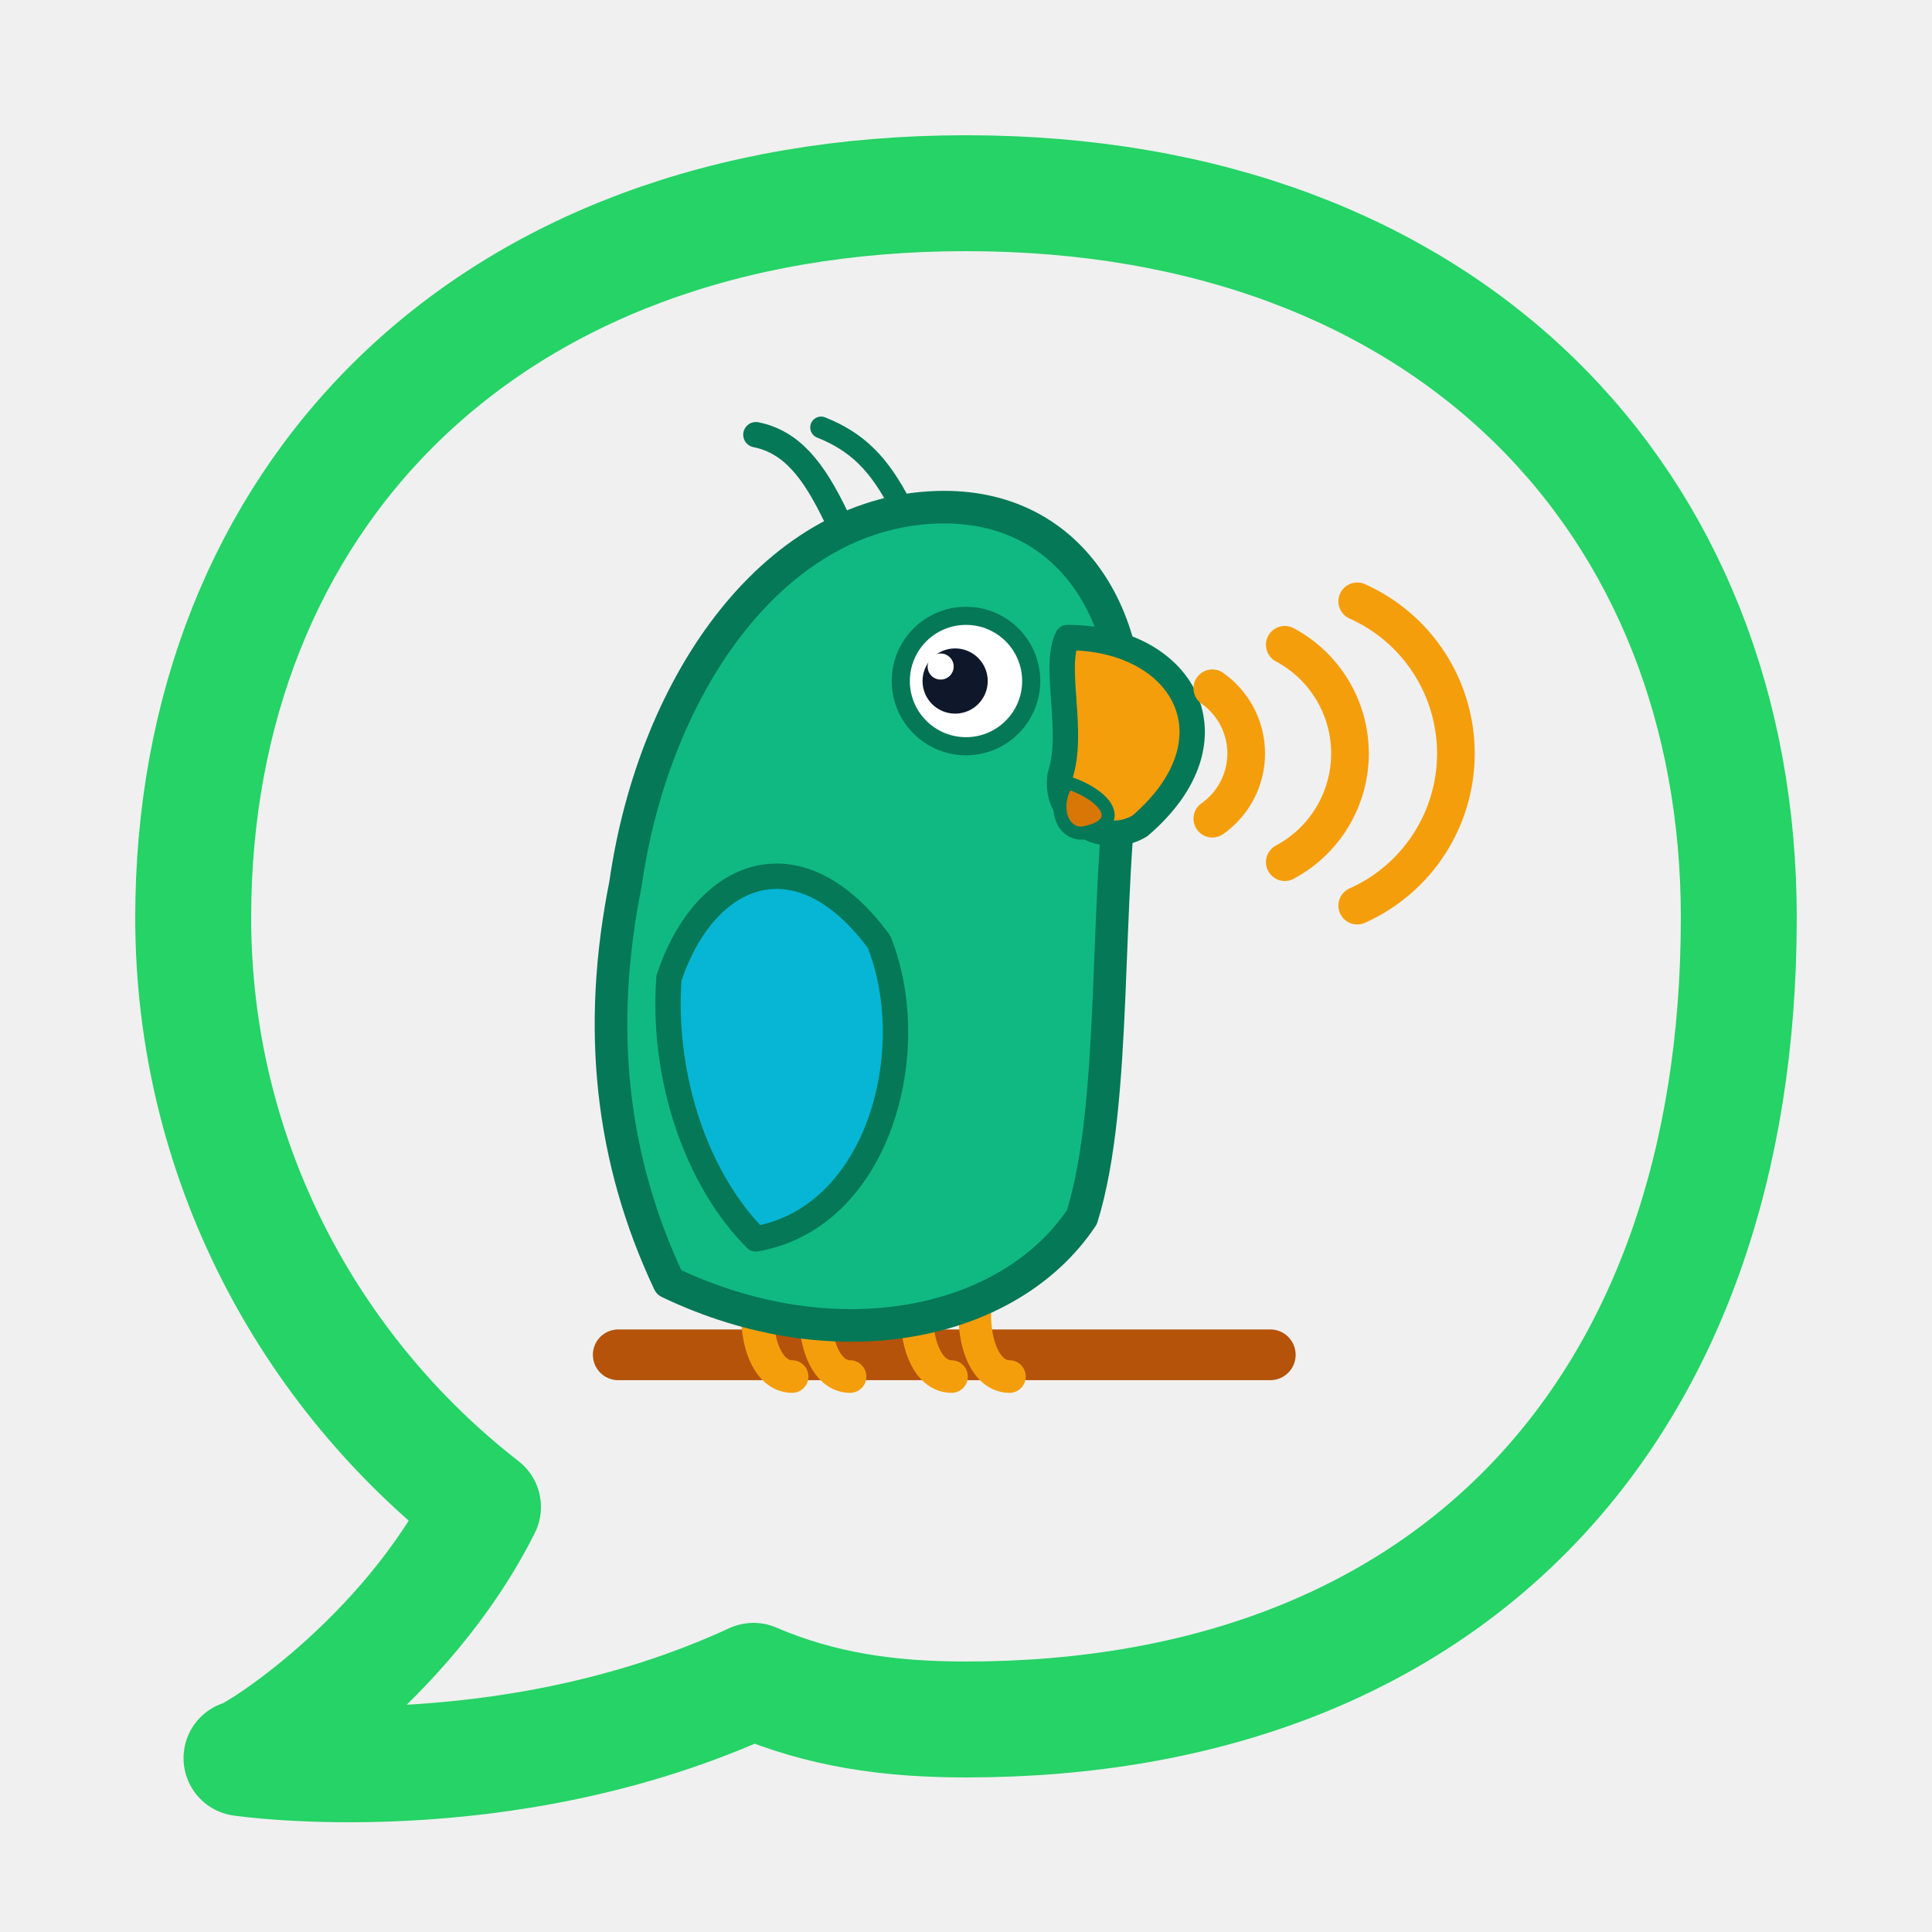
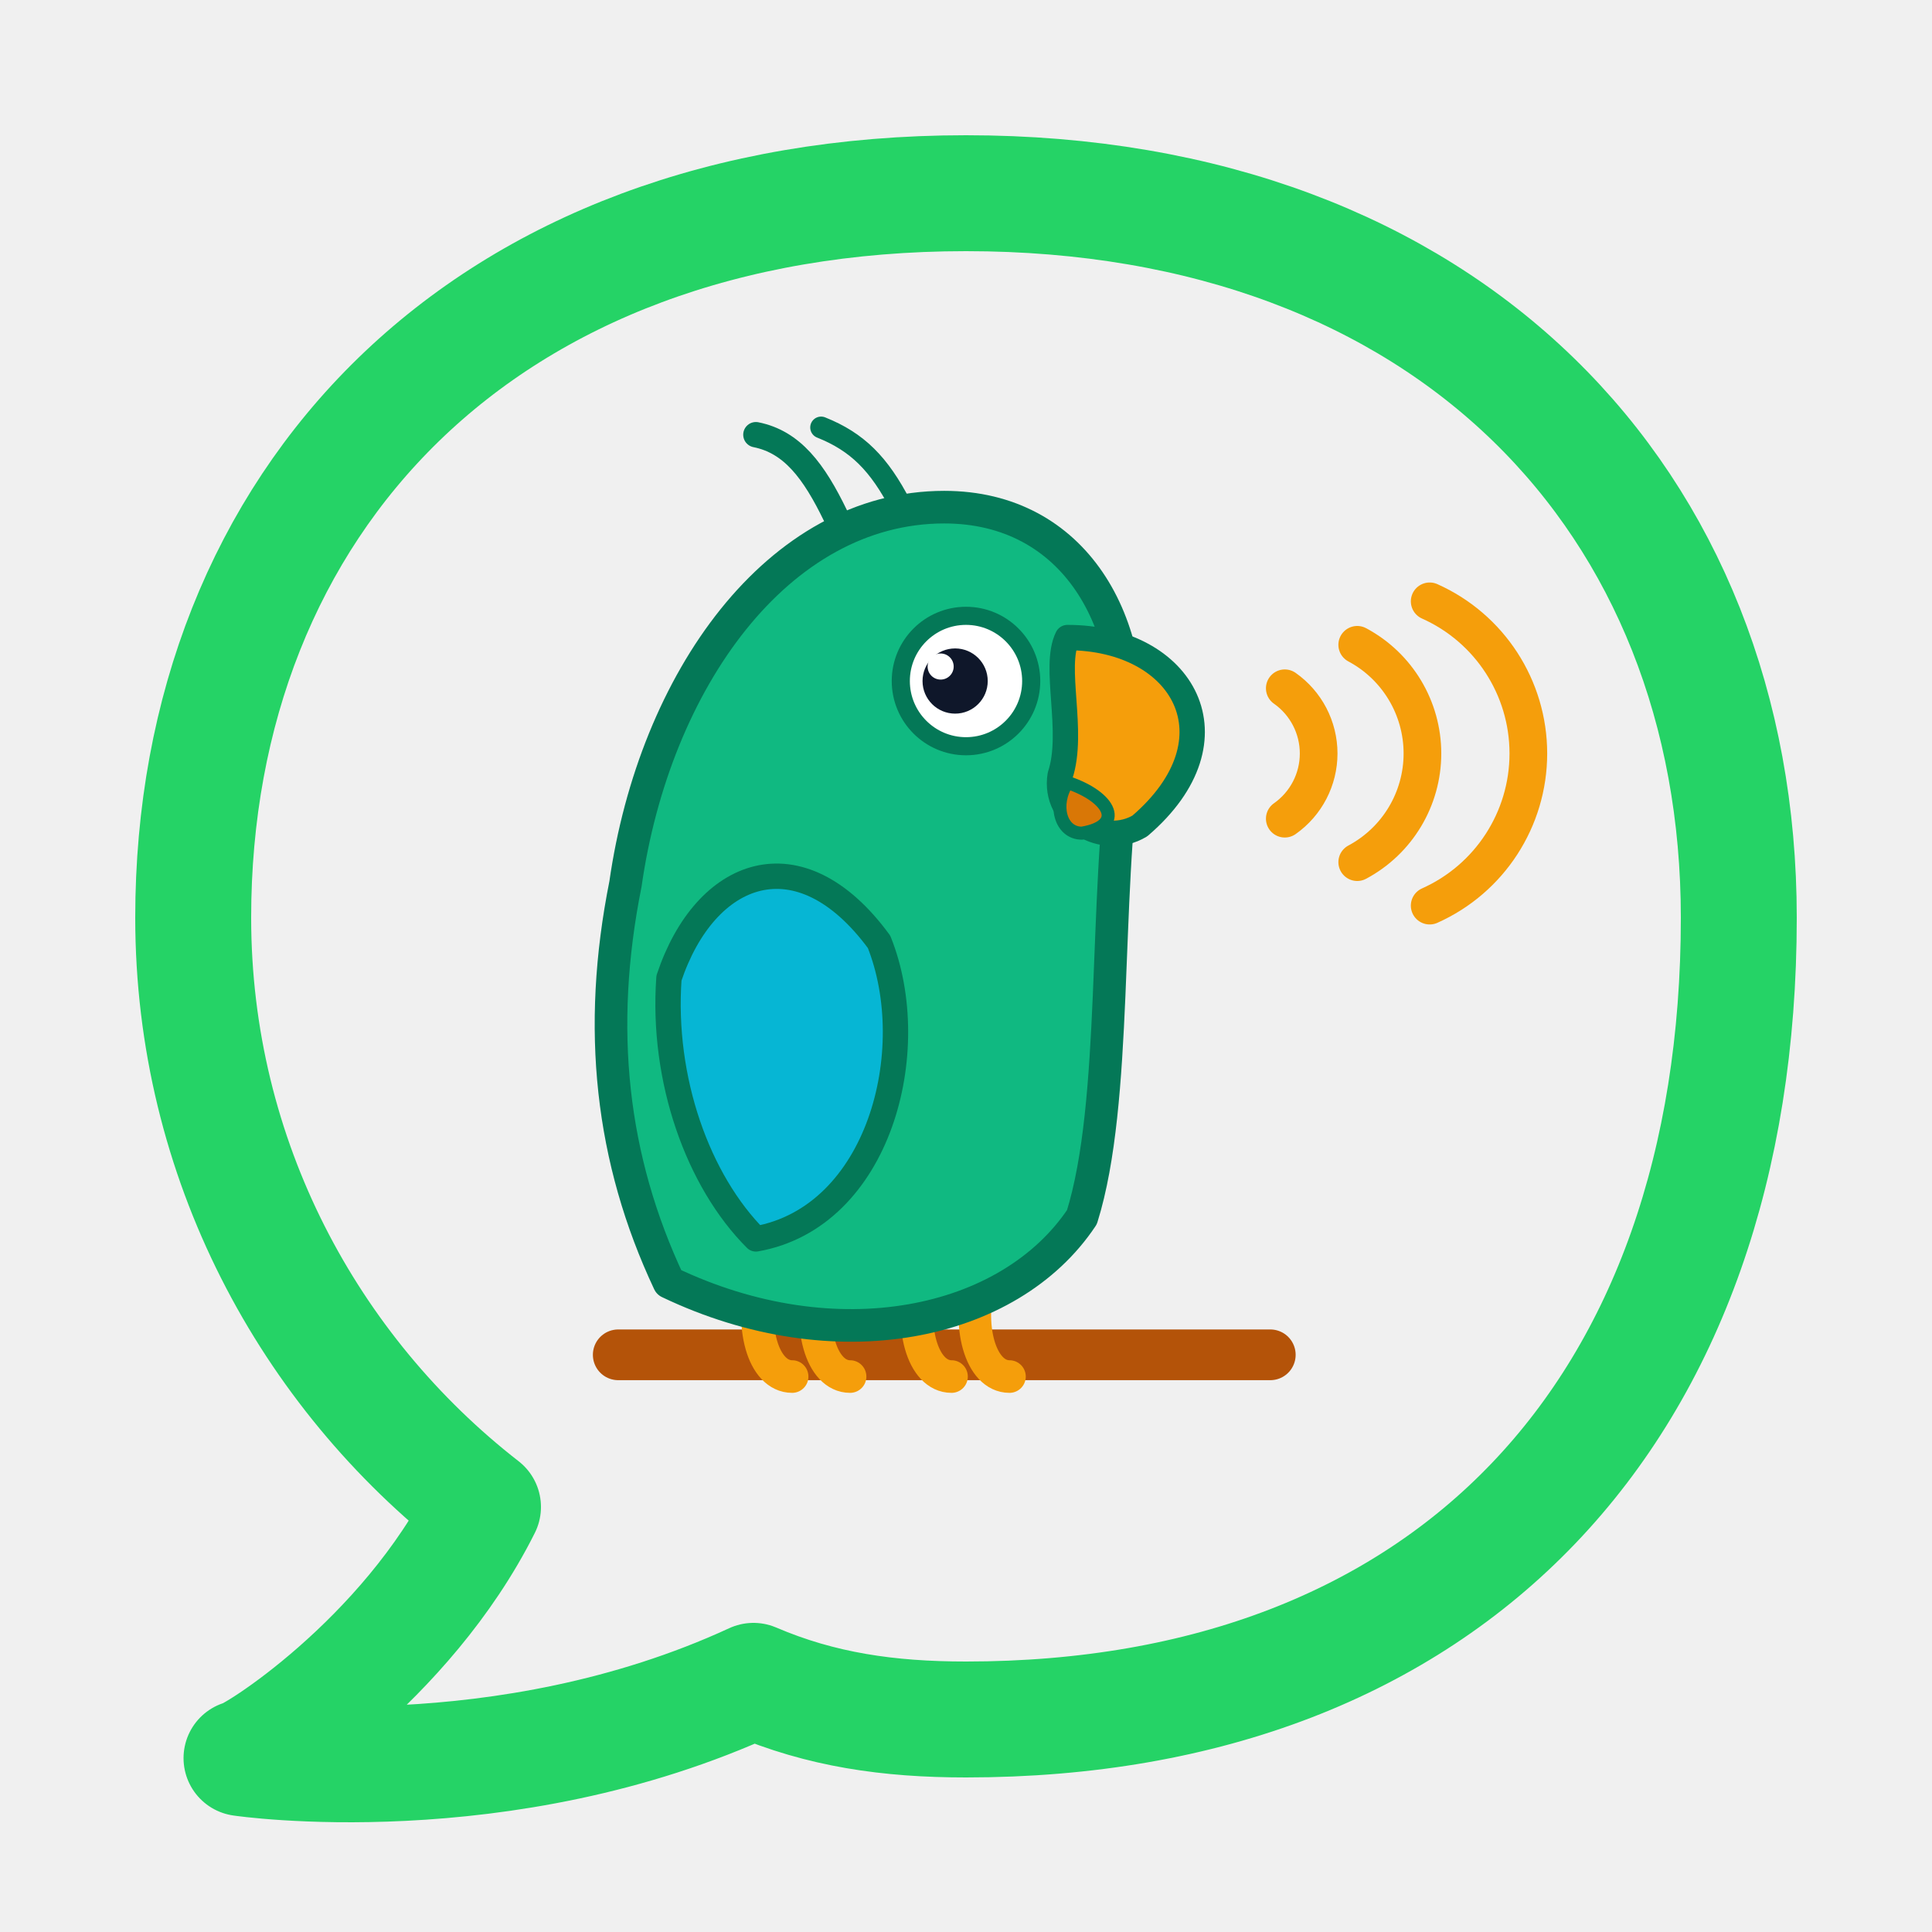
<svg xmlns="http://www.w3.org/2000/svg" viewBox="0 0 200 200" fill="none">
  <path d="M 100 20 C 50 20 20 52 20 95 C 20 120 32 142 50 156 C 42 172 26 182 25 182 C 25 182 52 186 78 174 C 85 177 92 178 100 178 C 150 178 180 146 180 95 C 180 52 150 20 100 20 Z" fill="none" stroke="#25D366" stroke-width="12" stroke-linecap="round" stroke-linejoin="round" />
  <g transform="translate(43, 39) scale(0.75)">
    <path d="M 28 135 L 118 135" stroke="#B45309" stroke-width="7" stroke-linecap="round" stroke-linejoin="round" />
    <path d="M 48 124 C 46 131 48 138 52 138 M 56 124 C 54 131 56 138 60 138 M 70 124 C 68 131 70 138 74 138 M 78 124 C 76 131 78 138 82 138" stroke="#F59E0B" stroke-width="4.5" stroke-linecap="round" />
    <g id="body-group">
      <path d="M 35 125 C 27 108 25 90 29 70 C 33 42 50 18 73 18 C 91 18 100 34 98 52 C 95 72 97 100 92 116 C 82 131 58 136 35 125 Z" fill="#10B981" stroke="#047857" stroke-width="4.5" stroke-linejoin="round" />
      <path d="M 58 19.2 C 55 13 52 9 47 8" stroke="#047857" stroke-width="3.5" stroke-linecap="round" fill="none" />
      <path d="M 67 17.8 C 64 12 61 9 56 7" stroke="#047857" stroke-width="3" stroke-linecap="round" fill="none" />
    </g>
    <path d="M 35 83 C 40 68 53 63 64 78 C 70 93 64 116 47 119 C 39 111 34 97 35 83 Z" fill="#06B6D4" stroke="#047857" stroke-width="3.5" stroke-linejoin="round" />
    <g id="head-group">
      <circle cx="76" cy="42" r="9" fill="#FFFFFF" stroke="#047857" stroke-width="2.5" />
      <circle cx="74.5" cy="42" r="4.5" fill="#0F172A" />
      <circle cx="72.5" cy="40" r="1.8" fill="#FFFFFF" />
      <path d="M 90 36 C 106 36 114 50 100 62 C 95 65 88 61 89 55 C 91 49 88 40 90 36 Z" fill="#F59E0B" stroke="#047857" stroke-width="3.5" stroke-linejoin="round" />
      <path d="M 90 56 C 96 58 98 62 92 63 C 89 63 88 59 90 56 Z" fill="#D97706" stroke="#047857" stroke-width="1.8" stroke-linejoin="round" />
    </g>
-     <path d="M 110 43 A 11 11 0 0 1 110 61" fill="none" stroke="#F59E0B" stroke-width="5.2" stroke-linecap="round" />
-     <path d="M 120 37 A 17 17 0 0 1 120 67" fill="none" stroke="#F59E0B" stroke-width="5.2" stroke-linecap="round" />
-     <path d="M 130 31 A 23 23 0 0 1 130 73" fill="none" stroke="#F59E0B" stroke-width="5.2" stroke-linecap="round" />
+     <g transform="translate(10, 0)">
+       <path d="M 110 43 A 11 11 0 0 1 110 61" fill="none" stroke="#F59E0B" stroke-width="5.2" stroke-linecap="round" />
+       <path d="M 120 37 A 17 17 0 0 1 120 67" fill="none" stroke="#F59E0B" stroke-width="5.2" stroke-linecap="round" />
+       <path d="M 130 31 A 23 23 0 0 1 130 73" fill="none" stroke="#F59E0B" stroke-width="5.2" stroke-linecap="round" />
+     </g>
  </g>
</svg>
